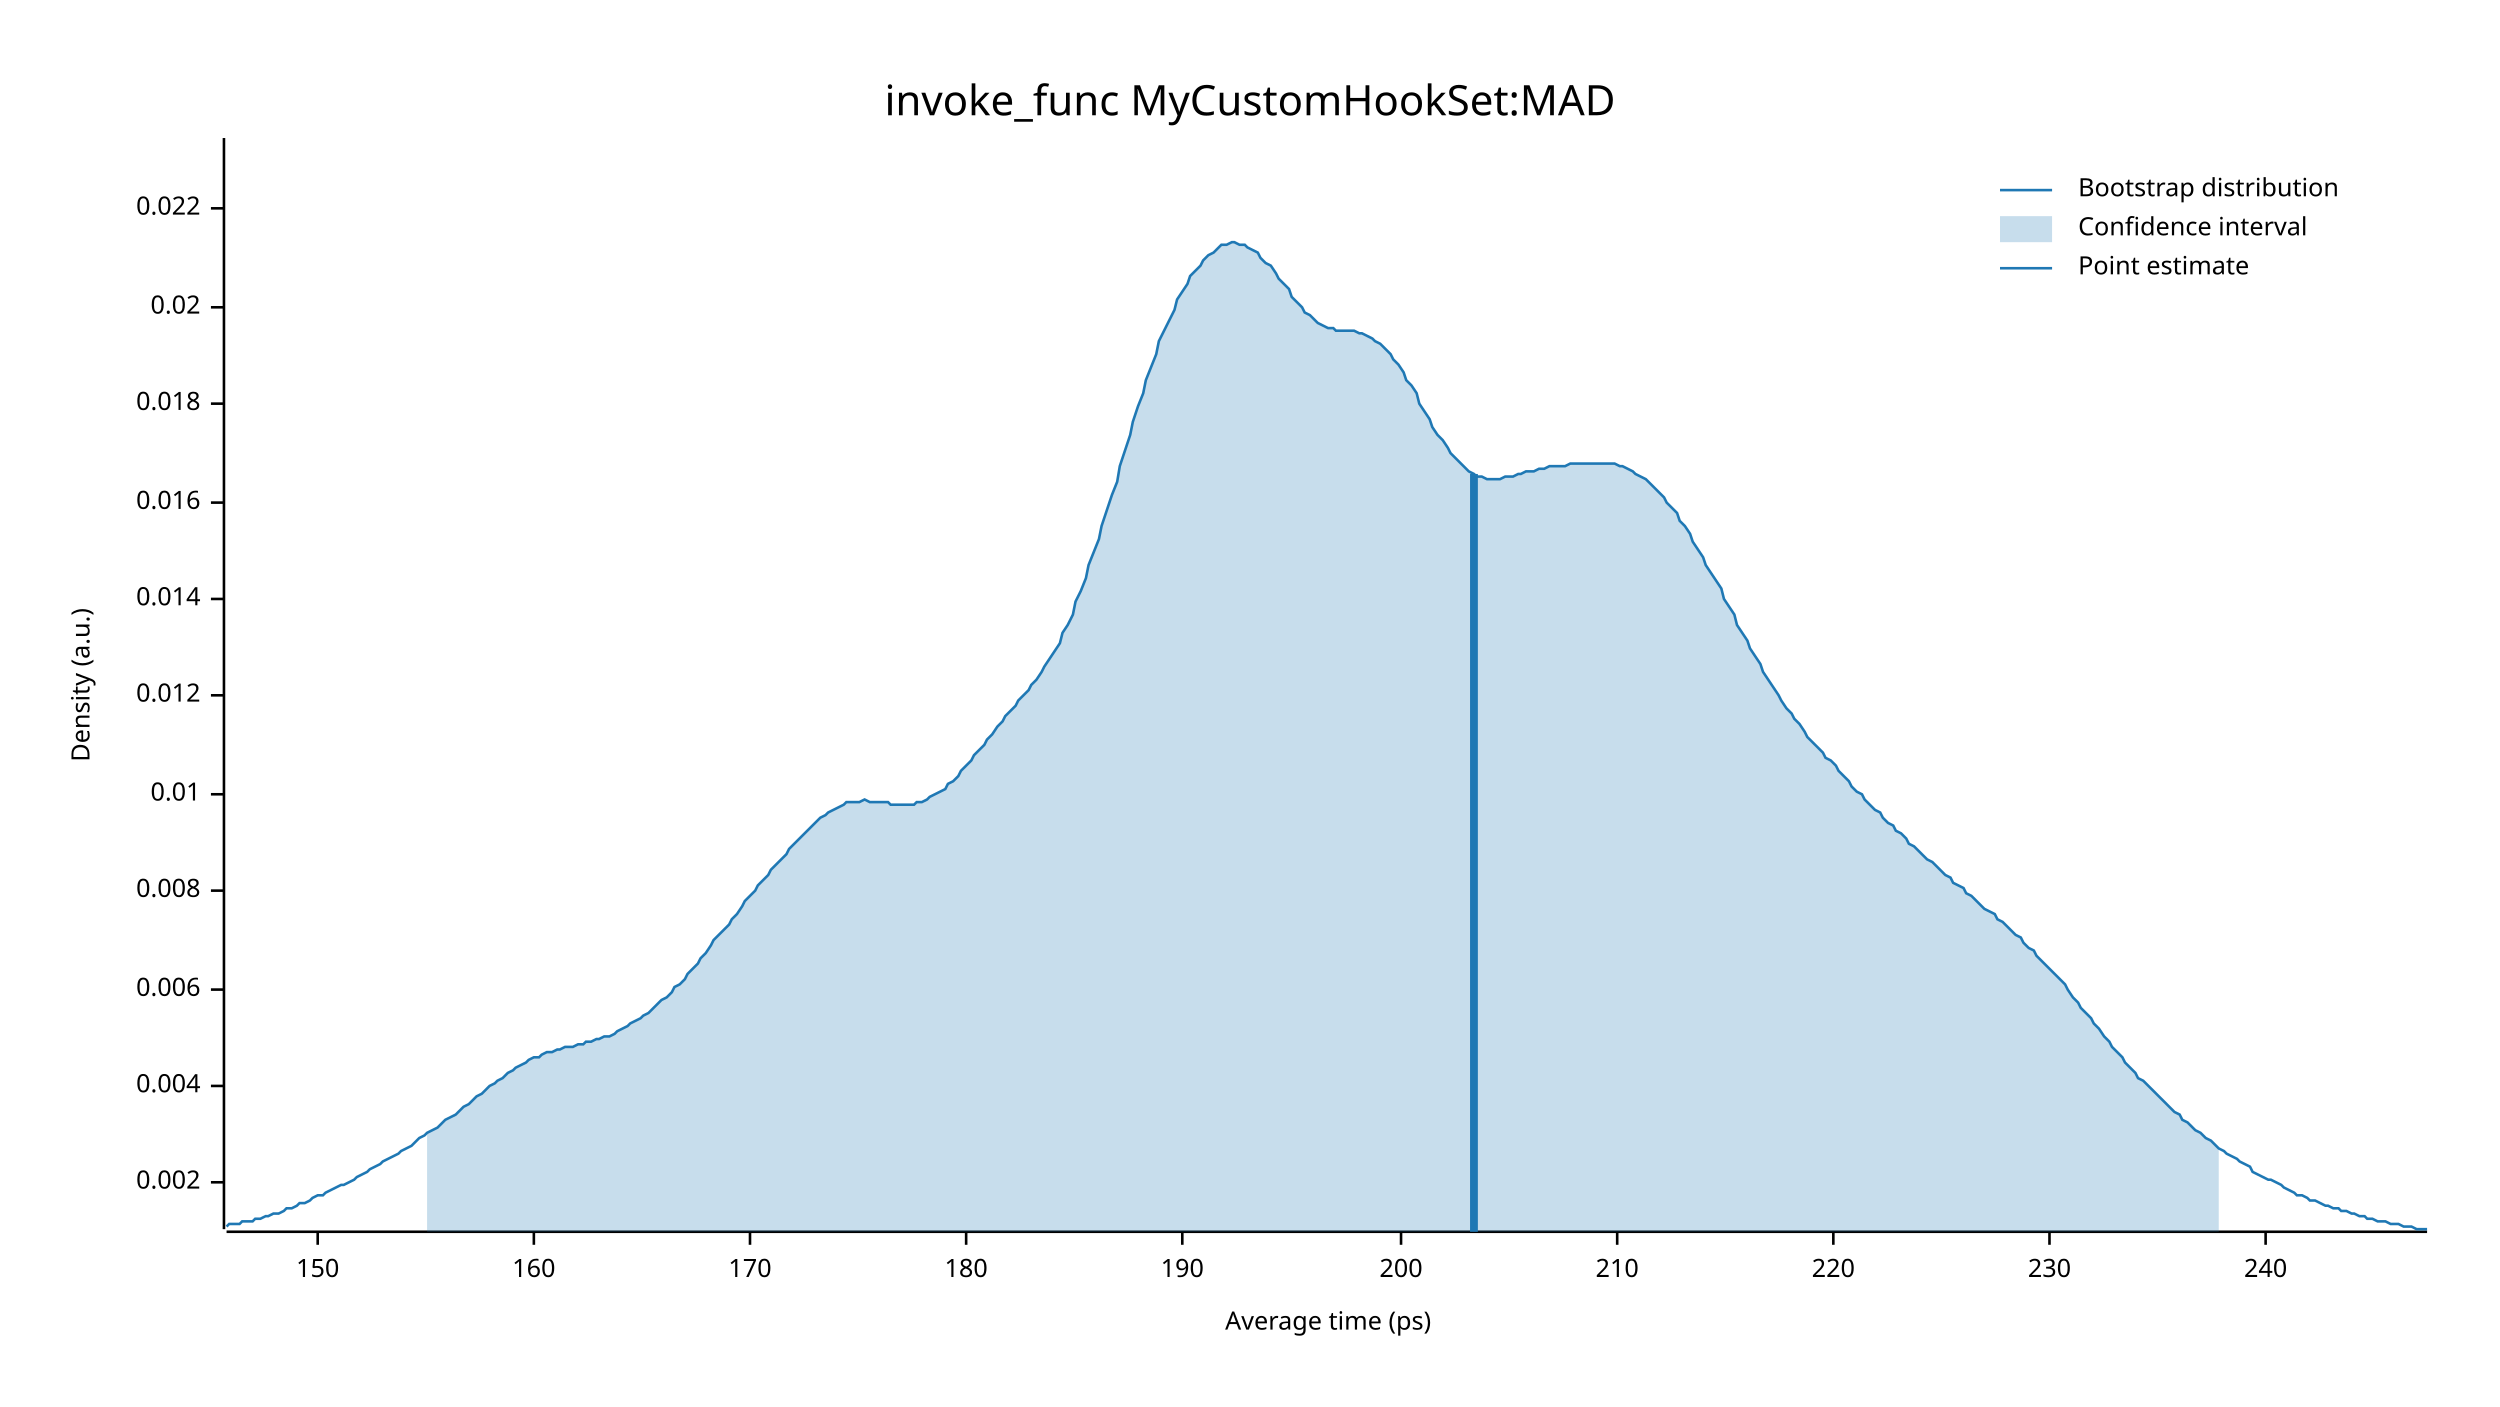
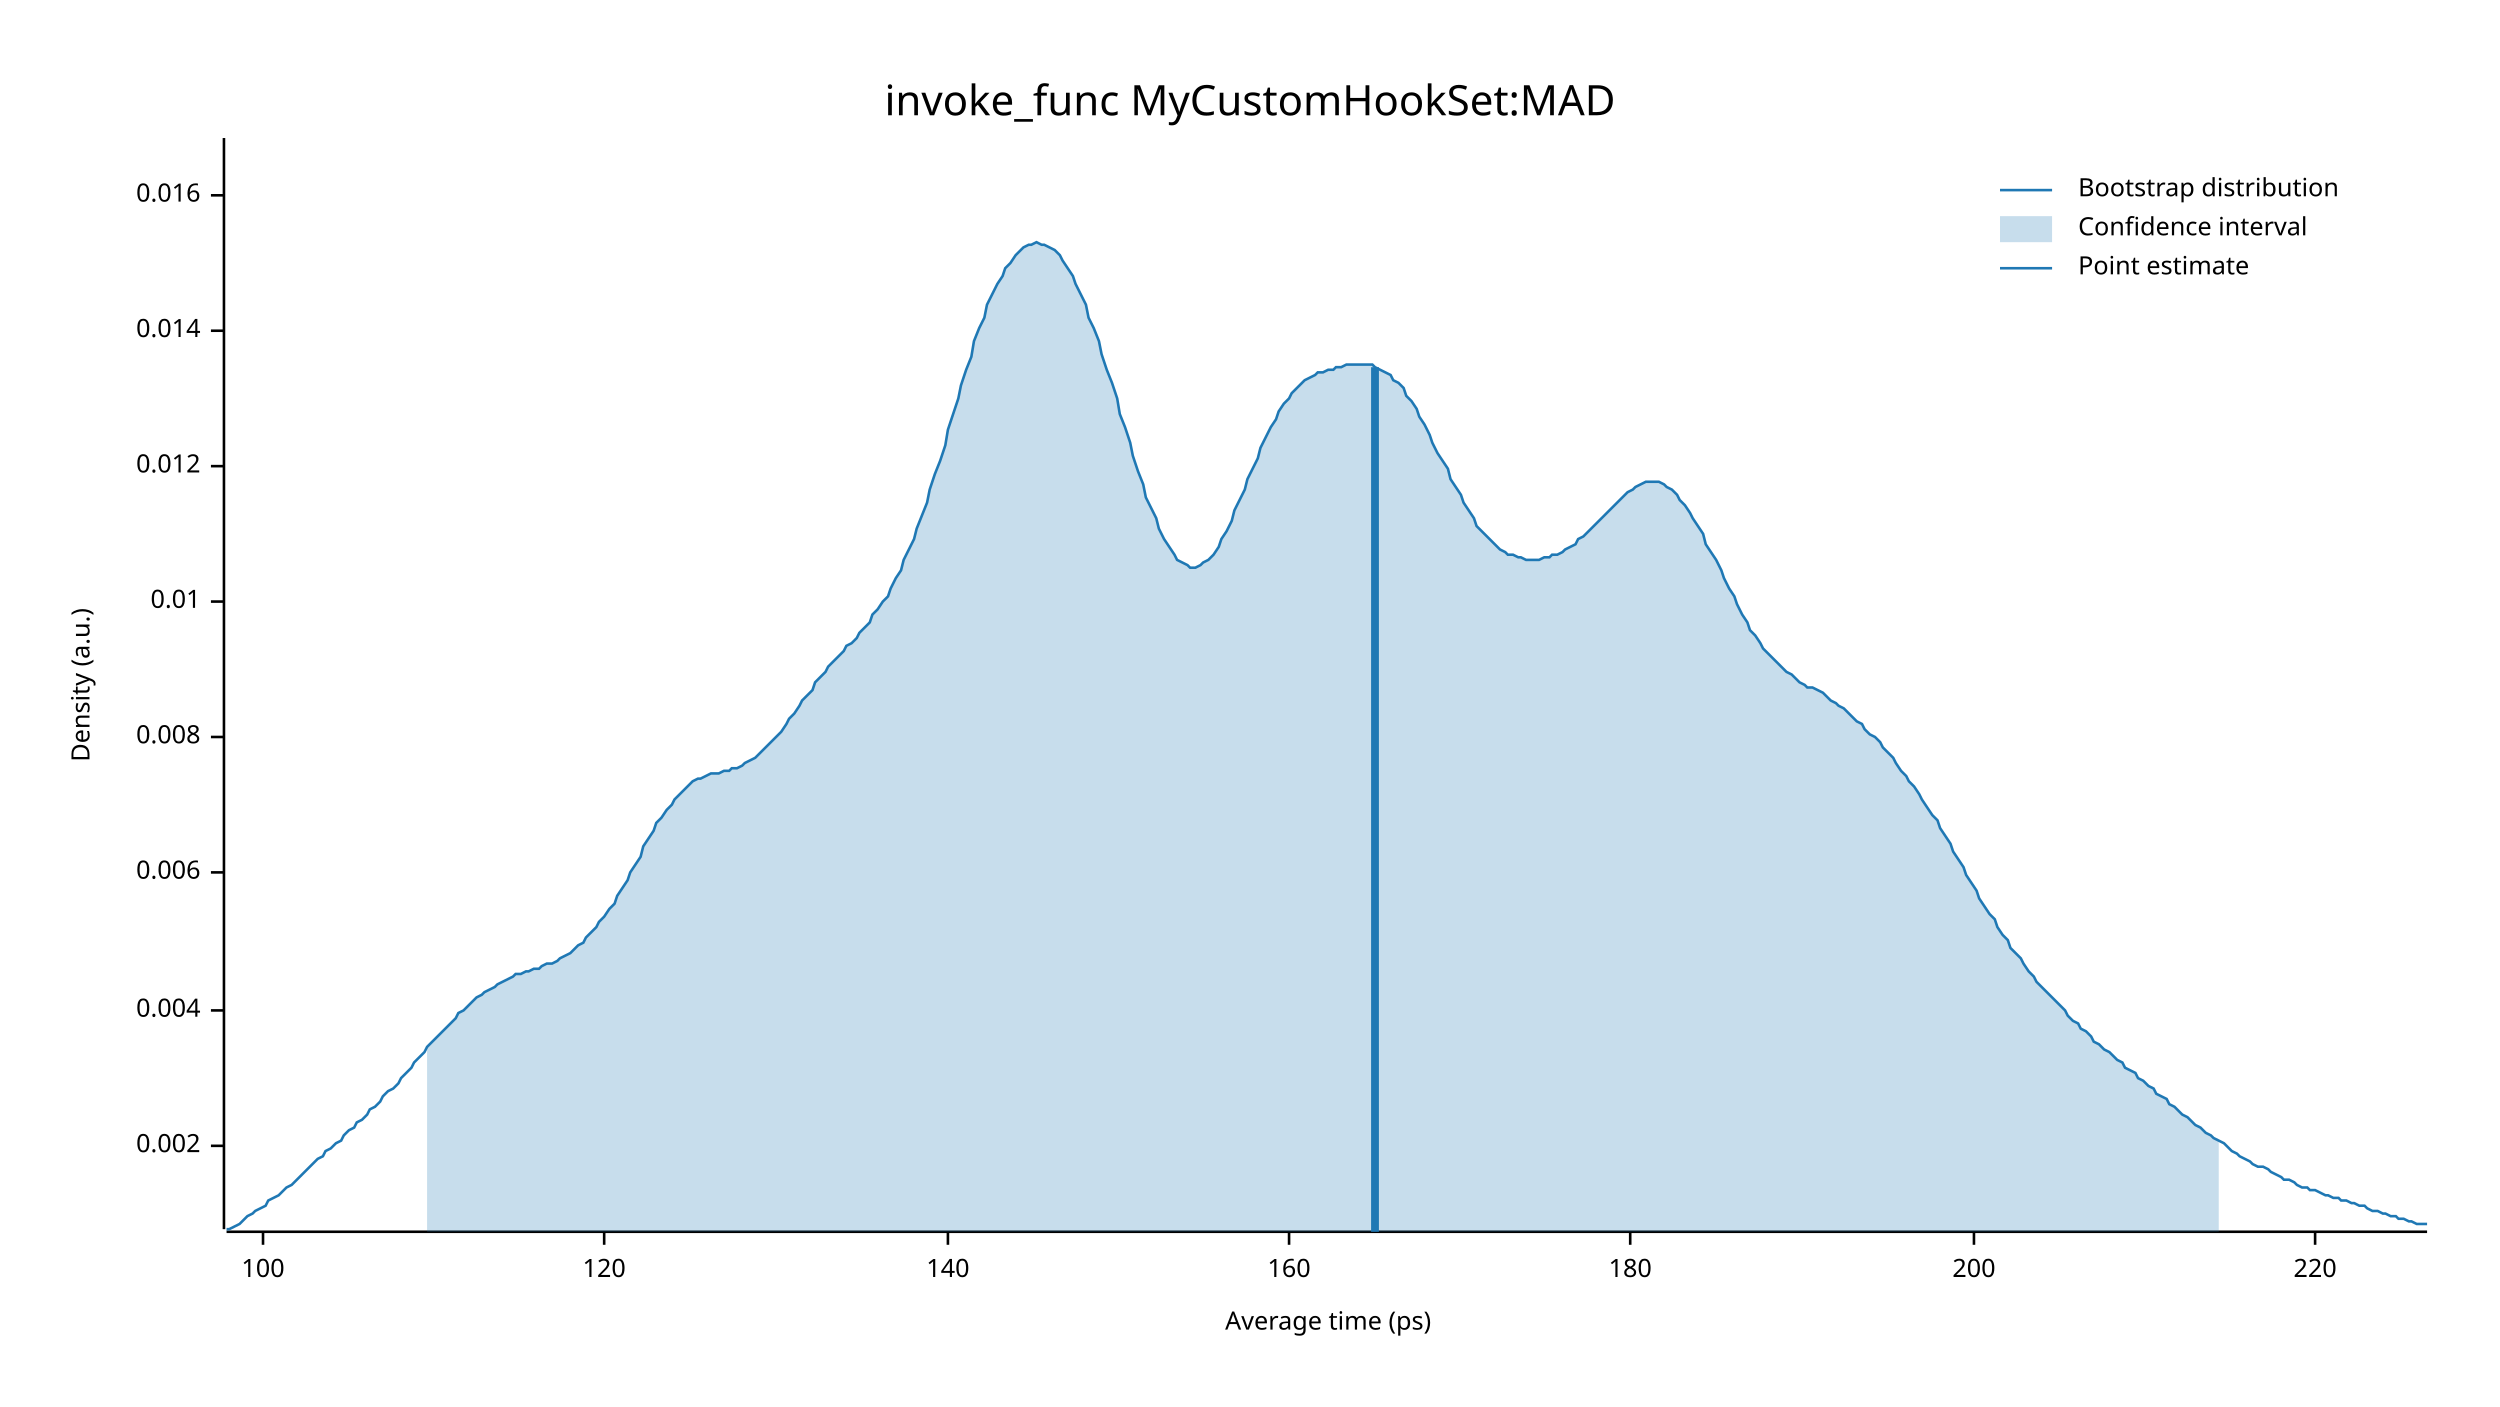
<svg xmlns="http://www.w3.org/2000/svg" width="960" height="540" viewBox="0 0 960 540">
  <text x="480" y="32" dy="0.76em" text-anchor="middle" font-family="sans-serif" font-size="16.129" opacity="1" fill="#000000">
invoke_func MyCustomHookSet:MAD
</text>
  <text x="27" y="263" dy="0.76em" text-anchor="middle" font-family="sans-serif" font-size="9.677" opacity="1" fill="#000000" transform="rotate(270, 27, 263)">
Density (a.u.)
</text>
  <text x="510" y="513" dy="-0.5ex" text-anchor="middle" font-family="sans-serif" font-size="9.677" opacity="1" fill="#000000">
Average time (ps)
</text>
  <polyline fill="none" opacity="1" stroke="#000000" stroke-width="1" points="86,53 86,472 " />
-   <text x="77" y="454" dy="0.5ex" text-anchor="end" font-family="sans-serif" font-size="9.677" opacity="1" fill="#000000">
+   <text x="77" y="440" dy="0.5ex" text-anchor="end" font-family="sans-serif" font-size="9.677" opacity="1" fill="#000000">
0.002
</text>
-   <polyline fill="none" opacity="1" stroke="#000000" stroke-width="1" points="81,454 86,454 " />
-   <text x="77" y="417" dy="0.5ex" text-anchor="end" font-family="sans-serif" font-size="9.677" opacity="1" fill="#000000">
+   <polyline fill="none" opacity="1" stroke="#000000" stroke-width="1" points="81,440 86,440 " />
+   <text x="77" y="388" dy="0.5ex" text-anchor="end" font-family="sans-serif" font-size="9.677" opacity="1" fill="#000000">
0.004
</text>
-   <polyline fill="none" opacity="1" stroke="#000000" stroke-width="1" points="81,417 86,417 " />
-   <text x="77" y="380" dy="0.5ex" text-anchor="end" font-family="sans-serif" font-size="9.677" opacity="1" fill="#000000">
+   <polyline fill="none" opacity="1" stroke="#000000" stroke-width="1" points="81,388 86,388 " />
+   <text x="77" y="335" dy="0.5ex" text-anchor="end" font-family="sans-serif" font-size="9.677" opacity="1" fill="#000000">
0.006
</text>
-   <polyline fill="none" opacity="1" stroke="#000000" stroke-width="1" points="81,380 86,380 " />
-   <text x="77" y="342" dy="0.5ex" text-anchor="end" font-family="sans-serif" font-size="9.677" opacity="1" fill="#000000">
+   <polyline fill="none" opacity="1" stroke="#000000" stroke-width="1" points="81,335 86,335 " />
+   <text x="77" y="283" dy="0.5ex" text-anchor="end" font-family="sans-serif" font-size="9.677" opacity="1" fill="#000000">
0.008
</text>
-   <polyline fill="none" opacity="1" stroke="#000000" stroke-width="1" points="81,342 86,342 " />
-   <text x="77" y="305" dy="0.5ex" text-anchor="end" font-family="sans-serif" font-size="9.677" opacity="1" fill="#000000">
+   <polyline fill="none" opacity="1" stroke="#000000" stroke-width="1" points="81,283 86,283 " />
+   <text x="77" y="231" dy="0.5ex" text-anchor="end" font-family="sans-serif" font-size="9.677" opacity="1" fill="#000000">
0.01
</text>
-   <polyline fill="none" opacity="1" stroke="#000000" stroke-width="1" points="81,305 86,305 " />
-   <text x="77" y="267" dy="0.5ex" text-anchor="end" font-family="sans-serif" font-size="9.677" opacity="1" fill="#000000">
+   <polyline fill="none" opacity="1" stroke="#000000" stroke-width="1" points="81,231 86,231 " />
+   <text x="77" y="179" dy="0.5ex" text-anchor="end" font-family="sans-serif" font-size="9.677" opacity="1" fill="#000000">
0.012
</text>
-   <polyline fill="none" opacity="1" stroke="#000000" stroke-width="1" points="81,267 86,267 " />
-   <text x="77" y="230" dy="0.5ex" text-anchor="end" font-family="sans-serif" font-size="9.677" opacity="1" fill="#000000">
+   <polyline fill="none" opacity="1" stroke="#000000" stroke-width="1" points="81,179 86,179 " />
+   <text x="77" y="127" dy="0.5ex" text-anchor="end" font-family="sans-serif" font-size="9.677" opacity="1" fill="#000000">
0.014
</text>
-   <polyline fill="none" opacity="1" stroke="#000000" stroke-width="1" points="81,230 86,230 " />
-   <text x="77" y="193" dy="0.5ex" text-anchor="end" font-family="sans-serif" font-size="9.677" opacity="1" fill="#000000">
+   <polyline fill="none" opacity="1" stroke="#000000" stroke-width="1" points="81,127 86,127 " />
+   <text x="77" y="75" dy="0.5ex" text-anchor="end" font-family="sans-serif" font-size="9.677" opacity="1" fill="#000000">
0.016
</text>
-   <polyline fill="none" opacity="1" stroke="#000000" stroke-width="1" points="81,193 86,193 " />
-   <text x="77" y="155" dy="0.5ex" text-anchor="end" font-family="sans-serif" font-size="9.677" opacity="1" fill="#000000">
- 0.018
+   <polyline fill="none" opacity="1" stroke="#000000" stroke-width="1" points="81,75 86,75 " />
+   <polyline fill="none" opacity="1" stroke="#000000" stroke-width="1" points="87,473 932,473 " />
+   <text x="101" y="483" dy="0.76em" text-anchor="middle" font-family="sans-serif" font-size="9.677" opacity="1" fill="#000000">
+ 100
</text>
-   <polyline fill="none" opacity="1" stroke="#000000" stroke-width="1" points="81,155 86,155 " />
-   <text x="77" y="118" dy="0.5ex" text-anchor="end" font-family="sans-serif" font-size="9.677" opacity="1" fill="#000000">
- 0.02
+   <polyline fill="none" opacity="1" stroke="#000000" stroke-width="1" points="101,473 101,478 " />
+   <text x="232" y="483" dy="0.76em" text-anchor="middle" font-family="sans-serif" font-size="9.677" opacity="1" fill="#000000">
+ 120
</text>
-   <polyline fill="none" opacity="1" stroke="#000000" stroke-width="1" points="81,118 86,118 " />
-   <text x="77" y="80" dy="0.5ex" text-anchor="end" font-family="sans-serif" font-size="9.677" opacity="1" fill="#000000">
- 0.022
+   <polyline fill="none" opacity="1" stroke="#000000" stroke-width="1" points="232,473 232,478 " />
+   <text x="364" y="483" dy="0.76em" text-anchor="middle" font-family="sans-serif" font-size="9.677" opacity="1" fill="#000000">
+ 140
</text>
-   <polyline fill="none" opacity="1" stroke="#000000" stroke-width="1" points="81,80 86,80 " />
-   <polyline fill="none" opacity="1" stroke="#000000" stroke-width="1" points="87,473 932,473 " />
-   <text x="122" y="483" dy="0.76em" text-anchor="middle" font-family="sans-serif" font-size="9.677" opacity="1" fill="#000000">
- 150
- </text>
-   <polyline fill="none" opacity="1" stroke="#000000" stroke-width="1" points="122,473 122,478 " />
-   <text x="205" y="483" dy="0.76em" text-anchor="middle" font-family="sans-serif" font-size="9.677" opacity="1" fill="#000000">
+   <polyline fill="none" opacity="1" stroke="#000000" stroke-width="1" points="364,473 364,478 " />
+   <text x="495" y="483" dy="0.76em" text-anchor="middle" font-family="sans-serif" font-size="9.677" opacity="1" fill="#000000">
160
</text>
-   <polyline fill="none" opacity="1" stroke="#000000" stroke-width="1" points="205,473 205,478 " />
-   <text x="288" y="483" dy="0.76em" text-anchor="middle" font-family="sans-serif" font-size="9.677" opacity="1" fill="#000000">
- 170
- </text>
-   <polyline fill="none" opacity="1" stroke="#000000" stroke-width="1" points="288,473 288,478 " />
-   <text x="371" y="483" dy="0.76em" text-anchor="middle" font-family="sans-serif" font-size="9.677" opacity="1" fill="#000000">
+   <polyline fill="none" opacity="1" stroke="#000000" stroke-width="1" points="495,473 495,478 " />
+   <text x="626" y="483" dy="0.76em" text-anchor="middle" font-family="sans-serif" font-size="9.677" opacity="1" fill="#000000">
180
</text>
-   <polyline fill="none" opacity="1" stroke="#000000" stroke-width="1" points="371,473 371,478 " />
-   <text x="454" y="483" dy="0.76em" text-anchor="middle" font-family="sans-serif" font-size="9.677" opacity="1" fill="#000000">
- 190
- </text>
-   <polyline fill="none" opacity="1" stroke="#000000" stroke-width="1" points="454,473 454,478 " />
-   <text x="538" y="483" dy="0.76em" text-anchor="middle" font-family="sans-serif" font-size="9.677" opacity="1" fill="#000000">
+   <polyline fill="none" opacity="1" stroke="#000000" stroke-width="1" points="626,473 626,478 " />
+   <text x="758" y="483" dy="0.76em" text-anchor="middle" font-family="sans-serif" font-size="9.677" opacity="1" fill="#000000">
200
</text>
-   <polyline fill="none" opacity="1" stroke="#000000" stroke-width="1" points="538,473 538,478 " />
-   <text x="621" y="483" dy="0.76em" text-anchor="middle" font-family="sans-serif" font-size="9.677" opacity="1" fill="#000000">
- 210
- </text>
-   <polyline fill="none" opacity="1" stroke="#000000" stroke-width="1" points="621,473 621,478 " />
-   <text x="704" y="483" dy="0.76em" text-anchor="middle" font-family="sans-serif" font-size="9.677" opacity="1" fill="#000000">
+   <polyline fill="none" opacity="1" stroke="#000000" stroke-width="1" points="758,473 758,478 " />
+   <text x="889" y="483" dy="0.76em" text-anchor="middle" font-family="sans-serif" font-size="9.677" opacity="1" fill="#000000">
220
</text>
-   <polyline fill="none" opacity="1" stroke="#000000" stroke-width="1" points="704,473 704,478 " />
-   <text x="787" y="483" dy="0.76em" text-anchor="middle" font-family="sans-serif" font-size="9.677" opacity="1" fill="#000000">
- 230
- </text>
-   <polyline fill="none" opacity="1" stroke="#000000" stroke-width="1" points="787,473 787,478 " />
-   <text x="870" y="483" dy="0.76em" text-anchor="middle" font-family="sans-serif" font-size="9.677" opacity="1" fill="#000000">
- 240
- </text>
-   <polyline fill="none" opacity="1" stroke="#000000" stroke-width="1" points="870,473 870,478 " />
-   <polyline fill="none" opacity="1" stroke="#1F78B4" stroke-width="1" points="87,471 88,470 90,470 92,470 93,469 95,469 97,469 98,468 100,468 102,467 103,467 105,466 107,466 109,465 110,464 112,464 114,463 115,462 117,462 119,461 120,460 122,459 124,459 125,458 127,457 129,456 131,455 132,455 134,454 136,453 137,452 139,451 141,450 142,449 144,448 146,447 147,446 149,445 151,444 153,443 154,442 156,441 158,440 159,439 161,437 163,436 164,435 166,434 168,433 169,432 171,430 173,429 175,428 176,427 178,425 180,424 181,423 183,421 185,420 186,419 188,417 190,416 191,415 193,414 195,412 197,411 198,410 200,409 202,408 203,407 205,406 207,406 208,405 210,404 212,404 214,403 215,403 217,402 219,402 220,402 222,401 224,401 225,400 227,400 229,399 230,399 232,398 234,398 236,397 237,396 239,395 241,394 242,393 244,392 246,391 247,390 249,389 251,387 252,386 254,384 256,383 258,381 259,379 261,378 263,376 264,374 266,372 268,370 269,368 271,366 273,363 274,361 276,359 278,357 280,355 281,353 283,351 285,348 286,346 288,344 290,342 291,340 293,338 295,336 296,334 298,332 300,330 302,328 303,326 305,324 307,322 308,321 310,319 312,317 313,316 315,314 317,313 318,312 320,311 322,310 324,309 325,308 327,308 329,308 330,308 332,307 334,308 335,308 337,308 339,308 341,308 342,309 344,309 346,309 347,309 349,309 351,309 352,308 354,308 356,307 357,306 359,305 361,304 363,303 364,301 366,300 368,298 369,296 371,294 373,292 374,290 376,288 378,286 379,284 381,282 383,279 385,277 386,275 388,273 390,271 391,269 393,267 395,265 396,263 398,261 400,258 401,256 403,253 405,250 407,247 408,243 410,240 412,236 413,231 415,227 417,222 418,217 420,212 422,207 423,202 425,196 427,190 429,185 430,179 432,173 434,167 435,162 437,156 439,151 440,146 442,141 444,136 445,131 447,127 449,123 451,119 452,115 454,112 456,109 457,106 459,104 461,102 462,100 464,98 466,97 468,95 469,94 471,94 473,93 474,93 476,94 478,94 479,95 481,96 483,97 484,99 486,101 488,102 490,105 491,107 493,109 495,111 496,114 498,116 500,118 501,120 503,121 505,123 506,124 508,125 510,126 512,126 513,127 515,127 517,127 518,127 520,127 522,128 523,128 525,129 527,130 528,131 530,132 532,134 534,136 535,138 537,140 539,143 540,146 542,148 544,151 545,155 547,158 549,161 550,164 552,167 554,169 556,172 557,174 559,176 561,178 562,179 564,181 566,182 567,183 569,183 571,184 573,184 574,184 576,184 578,183 579,183 581,183 583,182 584,182 586,181 588,181 589,181 591,180 593,180 595,179 596,179 598,179 600,179 601,179 603,178 605,178 606,178 608,178 610,178 611,178 613,178 615,178 617,178 618,178 620,178 622,179 623,179 625,180 627,181 628,182 630,183 632,184 633,185 635,187 637,189 639,191 640,193 642,195 644,197 645,200 647,202 649,205 650,208 652,211 654,214 655,217 657,220 659,223 661,226 662,230 664,233 666,236 667,240 669,243 671,246 672,249 674,252 676,255 677,258 679,261 681,264 683,267 684,269 686,272 688,274 689,276 691,278 693,281 694,283 696,285 698,287 700,289 701,291 703,292 705,294 706,296 708,298 710,300 711,302 713,304 715,305 716,307 718,309 720,311 722,312 723,314 725,316 727,317 728,319 730,320 732,322 733,324 735,325 737,327 738,328 740,330 742,331 744,333 745,334 747,336 749,337 750,339 752,340 754,341 755,343 757,344 759,346 760,347 762,349 764,350 766,351 767,353 769,354 771,356 772,357 774,359 776,360 777,362 779,364 781,365 782,367 784,369 786,371 788,373 789,374 791,376 793,378 794,380 796,383 798,385 799,387 801,389 803,391 804,393 806,395 808,398 810,400 811,402 813,404 815,406 816,408 818,410 820,412 821,414 823,415 825,417 827,419 828,420 830,422 832,424 833,425 835,427 837,428 838,430 840,431 842,433 843,434 845,435 847,437 849,438 850,439 852,441 854,442 855,443 857,444 859,445 860,446 862,447 864,448 865,450 867,451 869,452 871,453 872,453 874,454 876,455 877,456 879,457 881,458 882,459 884,459 886,460 887,461 889,461 891,462 893,463 894,463 896,464 898,464 899,465 901,465 903,466 904,466 906,467 908,467 909,468 911,468 913,469 915,469 916,469 918,470 920,470 921,470 923,471 925,471 926,471 928,472 930,472 932,472 " />
-   <polygon opacity="0.25" fill="#1F78B4" points="164,435 166,434 168,433 169,432 171,430 173,429 175,428 176,427 178,425 180,424 181,423 183,421 185,420 186,419 188,417 190,416 191,415 193,414 195,412 197,411 198,410 200,409 202,408 203,407 205,406 207,406 208,405 210,404 212,404 214,403 215,403 217,402 219,402 220,402 222,401 224,401 225,400 227,400 229,399 230,399 232,398 234,398 236,397 237,396 239,395 241,394 242,393 244,392 246,391 247,390 249,389 251,387 252,386 254,384 256,383 258,381 259,379 261,378 263,376 264,374 266,372 268,370 269,368 271,366 273,363 274,361 276,359 278,357 280,355 281,353 283,351 285,348 286,346 288,344 290,342 291,340 293,338 295,336 296,334 298,332 300,330 302,328 303,326 305,324 307,322 308,321 310,319 312,317 313,316 315,314 317,313 318,312 320,311 322,310 324,309 325,308 327,308 329,308 330,308 332,307 334,308 335,308 337,308 339,308 341,308 342,309 344,309 346,309 347,309 349,309 351,309 352,308 354,308 356,307 357,306 359,305 361,304 363,303 364,301 366,300 368,298 369,296 371,294 373,292 374,290 376,288 378,286 379,284 381,282 383,279 385,277 386,275 388,273 390,271 391,269 393,267 395,265 396,263 398,261 400,258 401,256 403,253 405,250 407,247 408,243 410,240 412,236 413,231 415,227 417,222 418,217 420,212 422,207 423,202 425,196 427,190 429,185 430,179 432,173 434,167 435,162 437,156 439,151 440,146 442,141 444,136 445,131 447,127 449,123 451,119 452,115 454,112 456,109 457,106 459,104 461,102 462,100 464,98 466,97 468,95 469,94 471,94 473,93 474,93 476,94 478,94 479,95 481,96 483,97 484,99 486,101 488,102 490,105 491,107 493,109 495,111 496,114 498,116 500,118 501,120 503,121 505,123 506,124 508,125 510,126 512,126 513,127 515,127 517,127 518,127 520,127 522,128 523,128 525,129 527,130 528,131 530,132 532,134 534,136 535,138 537,140 539,143 540,146 542,148 544,151 545,155 547,158 549,161 550,164 552,167 554,169 556,172 557,174 559,176 561,178 562,179 564,181 566,182 567,183 569,183 571,184 573,184 574,184 576,184 578,183 579,183 581,183 583,182 584,182 586,181 588,181 589,181 591,180 593,180 595,179 596,179 598,179 600,179 601,179 603,178 605,178 606,178 608,178 610,178 611,178 613,178 615,178 617,178 618,178 620,178 622,179 623,179 625,180 627,181 628,182 630,183 632,184 633,185 635,187 637,189 639,191 640,193 642,195 644,197 645,200 647,202 649,205 650,208 652,211 654,214 655,217 657,220 659,223 661,226 662,230 664,233 666,236 667,240 669,243 671,246 672,249 674,252 676,255 677,258 679,261 681,264 683,267 684,269 686,272 688,274 689,276 691,278 693,281 694,283 696,285 698,287 700,289 701,291 703,292 705,294 706,296 708,298 710,300 711,302 713,304 715,305 716,307 718,309 720,311 722,312 723,314 725,316 727,317 728,319 730,320 732,322 733,324 735,325 737,327 738,328 740,330 742,331 744,333 745,334 747,336 749,337 750,339 752,340 754,341 755,343 757,344 759,346 760,347 762,349 764,350 766,351 767,353 769,354 771,356 772,357 774,359 776,360 777,362 779,364 781,365 782,367 784,369 786,371 788,373 789,374 791,376 793,378 794,380 796,383 798,385 799,387 801,389 803,391 804,393 806,395 808,398 810,400 811,402 813,404 815,406 816,408 818,410 820,412 821,414 823,415 825,417 827,419 828,420 830,422 832,424 833,425 835,427 837,428 838,430 840,431 842,433 843,434 845,435 847,437 849,438 850,439 852,441 852,473 164,473 " />
-   <polyline fill="none" opacity="1" stroke="#1F78B4" stroke-width="3" points="566,473 566,182 " />
+   <polyline fill="none" opacity="1" stroke="#000000" stroke-width="1" points="889,473 889,478 " />
+   <polyline fill="none" opacity="1" stroke="#1F78B4" stroke-width="1" points="87,472 88,472 90,471 92,470 93,469 95,467 97,466 98,465 100,464 102,463 103,461 105,460 107,459 109,457 110,456 112,455 114,453 115,452 117,450 119,448 120,447 122,445 124,444 125,442 127,441 129,439 131,438 132,436 134,434 136,433 137,431 139,430 141,428 142,426 144,425 146,423 147,421 149,419 151,418 153,416 154,414 156,412 158,410 159,408 161,406 163,404 164,402 166,400 168,398 169,397 171,395 173,393 175,391 176,389 178,388 180,386 181,385 183,383 185,382 186,381 188,380 190,379 191,378 193,377 195,376 197,375 198,374 200,374 202,373 203,373 205,372 207,372 208,371 210,370 212,370 214,369 215,368 217,367 219,366 220,365 222,363 224,362 225,360 227,358 229,356 230,354 232,352 234,349 236,347 237,344 239,341 241,338 242,335 244,332 246,329 247,325 249,322 251,319 252,316 254,314 256,311 258,309 259,307 261,305 263,303 264,302 266,300 268,299 269,299 271,298 273,297 274,297 276,297 278,296 280,296 281,295 283,295 285,294 286,293 288,292 290,291 291,290 293,288 295,286 296,285 298,283 300,281 302,278 303,276 305,274 307,271 308,269 310,267 312,265 313,262 315,260 317,258 318,256 320,254 322,252 324,250 325,248 327,247 329,245 330,243 332,241 334,239 335,236 337,234 339,231 341,229 342,226 344,222 346,219 347,215 349,211 351,207 352,203 354,198 356,193 357,188 359,182 361,177 363,171 364,165 366,159 368,153 369,148 371,142 373,137 374,131 376,126 378,122 379,117 381,113 383,109 385,106 386,103 388,101 390,98 391,97 393,95 395,94 396,94 398,93 400,94 401,94 403,95 405,96 407,98 408,100 410,103 412,106 413,109 415,113 417,117 418,122 420,126 422,131 423,136 425,142 427,147 429,153 430,159 432,164 434,170 435,175 437,181 439,186 440,191 442,195 444,199 445,203 447,207 449,210 451,213 452,215 454,216 456,217 457,218 459,218 461,217 462,216 464,215 466,213 468,210 469,207 471,204 473,200 474,196 476,192 478,188 479,184 481,180 483,176 484,172 486,168 488,164 490,161 491,158 493,155 495,153 496,151 498,149 500,147 501,146 503,145 505,144 506,143 508,143 510,142 512,142 513,141 515,141 517,140 518,140 520,140 522,140 523,140 525,140 527,140 528,141 530,142 532,143 534,144 535,146 537,147 539,149 540,152 542,154 544,157 545,160 547,163 549,167 550,170 552,174 554,177 556,180 557,184 559,187 561,190 562,193 564,196 566,199 567,202 569,204 571,206 573,208 574,209 576,211 578,212 579,213 581,213 583,214 584,214 586,215 588,215 589,215 591,215 593,214 595,214 596,213 598,213 600,212 601,211 603,210 605,209 606,207 608,206 610,204 611,203 613,201 615,199 617,197 618,196 620,194 622,192 623,191 625,189 627,188 628,187 630,186 632,185 633,185 635,185 637,185 639,186 640,187 642,188 644,190 645,192 647,194 649,197 650,199 652,202 654,205 655,209 657,212 659,215 661,219 662,222 664,226 666,229 667,232 669,236 671,239 672,242 674,244 676,247 677,249 679,251 681,253 683,255 684,256 686,258 688,259 689,260 691,262 693,263 694,264 696,264 698,265 700,266 701,267 703,269 705,270 706,271 708,272 710,274 711,275 713,277 715,278 716,280 718,282 720,283 722,285 723,287 725,289 727,291 728,293 730,296 732,298 733,300 735,302 737,305 738,307 740,310 742,313 744,315 745,318 747,321 749,324 750,327 752,330 754,333 755,336 757,339 759,342 760,345 762,348 764,351 766,353 767,356 769,359 771,361 772,364 774,366 776,368 777,370 779,373 781,375 782,377 784,379 786,381 788,383 789,384 791,386 793,388 794,390 796,392 798,393 799,395 801,396 803,398 804,400 806,401 808,403 810,404 811,405 813,407 815,408 816,410 818,411 820,412 821,414 823,415 825,417 827,418 828,420 830,421 832,422 833,424 835,425 837,427 838,428 840,429 842,431 843,432 845,433 847,435 849,436 850,437 852,438 854,439 855,440 857,442 859,443 860,444 862,445 864,446 865,447 867,448 869,448 871,449 872,450 874,451 876,452 877,453 879,453 881,454 882,455 884,456 886,456 887,457 889,457 891,458 893,459 894,459 896,460 898,460 899,461 901,461 903,462 904,462 906,463 908,463 909,464 911,465 913,465 915,466 916,466 918,467 920,467 921,468 923,468 925,469 926,469 928,470 930,470 932,470 " />
+   <polygon opacity="0.25" fill="#1F78B4" points="164,402 166,400 168,398 169,397 171,395 173,393 175,391 176,389 178,388 180,386 181,385 183,383 185,382 186,381 188,380 190,379 191,378 193,377 195,376 197,375 198,374 200,374 202,373 203,373 205,372 207,372 208,371 210,370 212,370 214,369 215,368 217,367 219,366 220,365 222,363 224,362 225,360 227,358 229,356 230,354 232,352 234,349 236,347 237,344 239,341 241,338 242,335 244,332 246,329 247,325 249,322 251,319 252,316 254,314 256,311 258,309 259,307 261,305 263,303 264,302 266,300 268,299 269,299 271,298 273,297 274,297 276,297 278,296 280,296 281,295 283,295 285,294 286,293 288,292 290,291 291,290 293,288 295,286 296,285 298,283 300,281 302,278 303,276 305,274 307,271 308,269 310,267 312,265 313,262 315,260 317,258 318,256 320,254 322,252 324,250 325,248 327,247 329,245 330,243 332,241 334,239 335,236 337,234 339,231 341,229 342,226 344,222 346,219 347,215 349,211 351,207 352,203 354,198 356,193 357,188 359,182 361,177 363,171 364,165 366,159 368,153 369,148 371,142 373,137 374,131 376,126 378,122 379,117 381,113 383,109 385,106 386,103 388,101 390,98 391,97 393,95 395,94 396,94 398,93 400,94 401,94 403,95 405,96 407,98 408,100 410,103 412,106 413,109 415,113 417,117 418,122 420,126 422,131 423,136 425,142 427,147 429,153 430,159 432,164 434,170 435,175 437,181 439,186 440,191 442,195 444,199 445,203 447,207 449,210 451,213 452,215 454,216 456,217 457,218 459,218 461,217 462,216 464,215 466,213 468,210 469,207 471,204 473,200 474,196 476,192 478,188 479,184 481,180 483,176 484,172 486,168 488,164 490,161 491,158 493,155 495,153 496,151 498,149 500,147 501,146 503,145 505,144 506,143 508,143 510,142 512,142 513,141 515,141 517,140 518,140 520,140 522,140 523,140 525,140 527,140 528,141 530,142 532,143 534,144 535,146 537,147 539,149 540,152 542,154 544,157 545,160 547,163 549,167 550,170 552,174 554,177 556,180 557,184 559,187 561,190 562,193 564,196 566,199 567,202 569,204 571,206 573,208 574,209 576,211 578,212 579,213 581,213 583,214 584,214 586,215 588,215 589,215 591,215 593,214 595,214 596,213 598,213 600,212 601,211 603,210 605,209 606,207 608,206 610,204 611,203 613,201 615,199 617,197 618,196 620,194 622,192 623,191 625,189 627,188 628,187 630,186 632,185 633,185 635,185 637,185 639,186 640,187 642,188 644,190 645,192 647,194 649,197 650,199 652,202 654,205 655,209 657,212 659,215 661,219 662,222 664,226 666,229 667,232 669,236 671,239 672,242 674,244 676,247 677,249 679,251 681,253 683,255 684,256 686,258 688,259 689,260 691,262 693,263 694,264 696,264 698,265 700,266 701,267 703,269 705,270 706,271 708,272 710,274 711,275 713,277 715,278 716,280 718,282 720,283 722,285 723,287 725,289 727,291 728,293 730,296 732,298 733,300 735,302 737,305 738,307 740,310 742,313 744,315 745,318 747,321 749,324 750,327 752,330 754,333 755,336 757,339 759,342 760,345 762,348 764,351 766,353 767,356 769,359 771,361 772,364 774,366 776,368 777,370 779,373 781,375 782,377 784,379 786,381 788,383 789,384 791,386 793,388 794,390 796,392 798,393 799,395 801,396 803,398 804,400 806,401 808,403 810,404 811,405 813,407 815,408 816,410 818,411 820,412 821,414 823,415 825,417 827,418 828,420 830,421 832,422 833,424 835,425 837,427 838,428 840,429 842,431 843,432 845,433 847,435 849,436 850,437 852,438 852,473 164,473 " />
+   <polyline fill="none" opacity="1" stroke="#1F78B4" stroke-width="3" points="528,473 528,141 " />
  <text x="798" y="68" dy="0.76em" text-anchor="start" font-family="sans-serif" font-size="9.677" opacity="1" fill="#000000">
Bootstrap distribution
</text>
  <text x="798" y="83" dy="0.76em" text-anchor="start" font-family="sans-serif" font-size="9.677" opacity="1" fill="#000000">
Confidence interval
</text>
  <text x="798" y="98" dy="0.76em" text-anchor="start" font-family="sans-serif" font-size="9.677" opacity="1" fill="#000000">
Point estimate
</text>
  <polyline fill="none" opacity="1" stroke="#1F78B4" stroke-width="1" points="768,73 788,73 " />
  <rect x="768" y="83" width="20" height="10" opacity="0.25" fill="#1F78B4" stroke="none" />
  <polyline fill="none" opacity="1" stroke="#1F78B4" stroke-width="1" points="768,103 788,103 " />
</svg>
